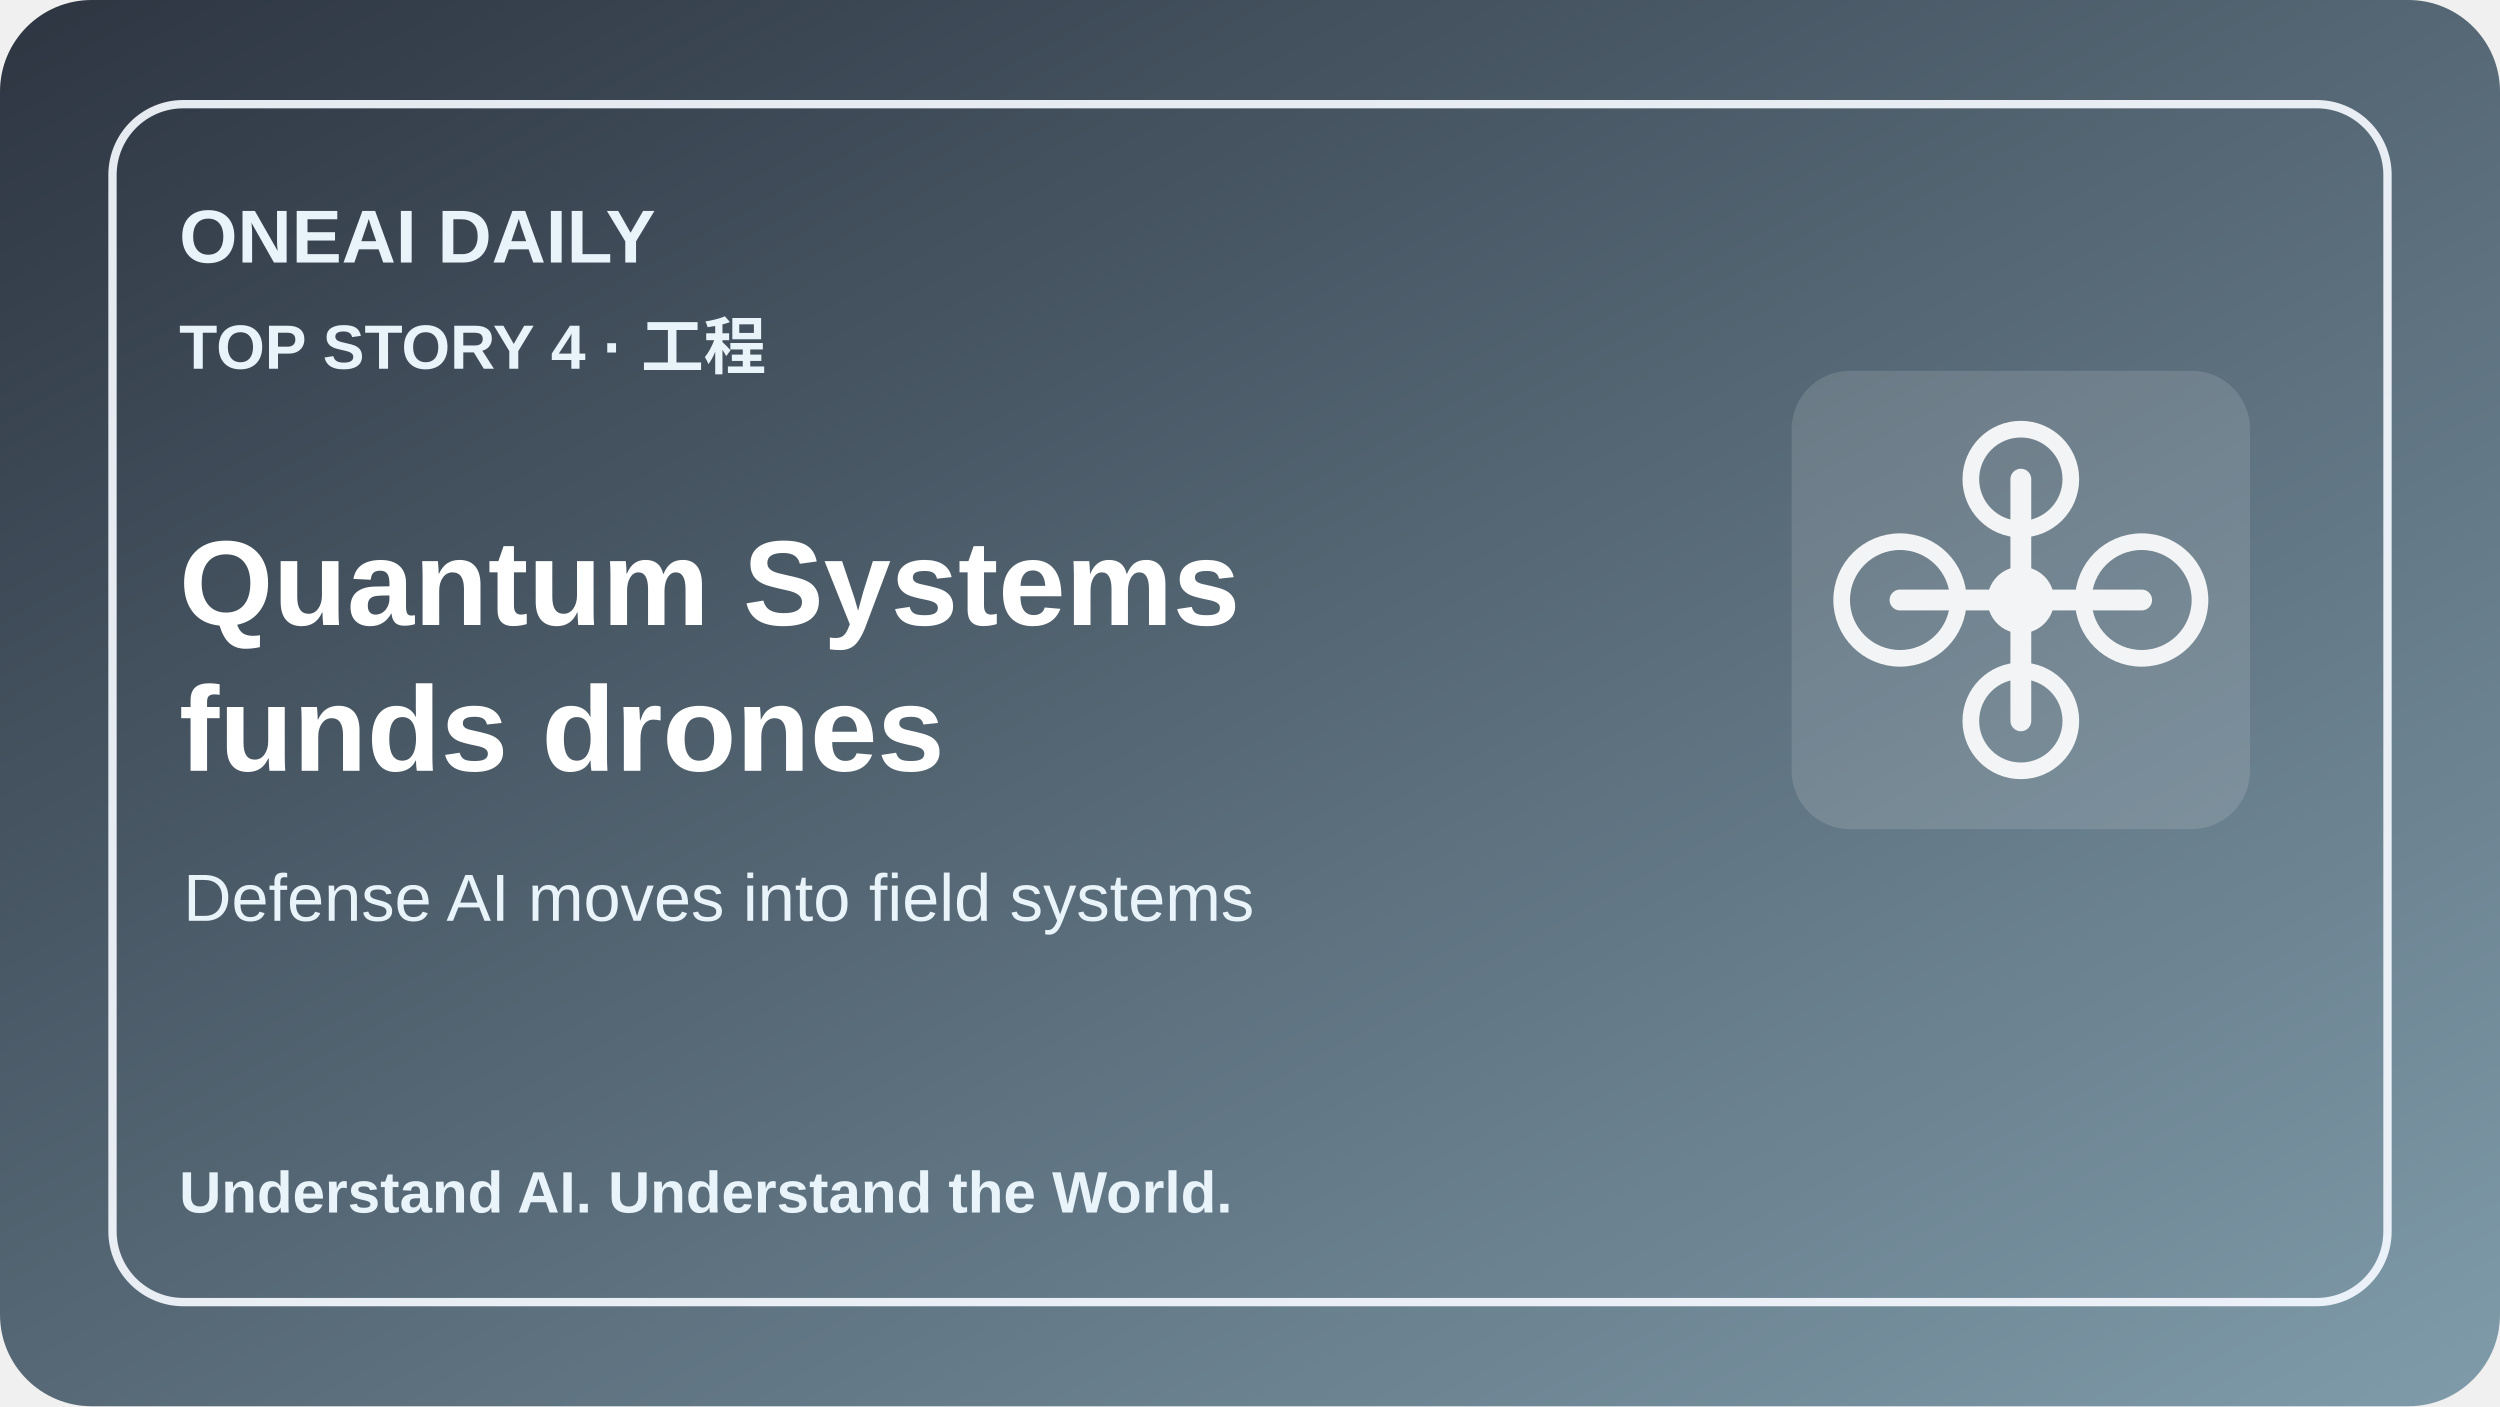
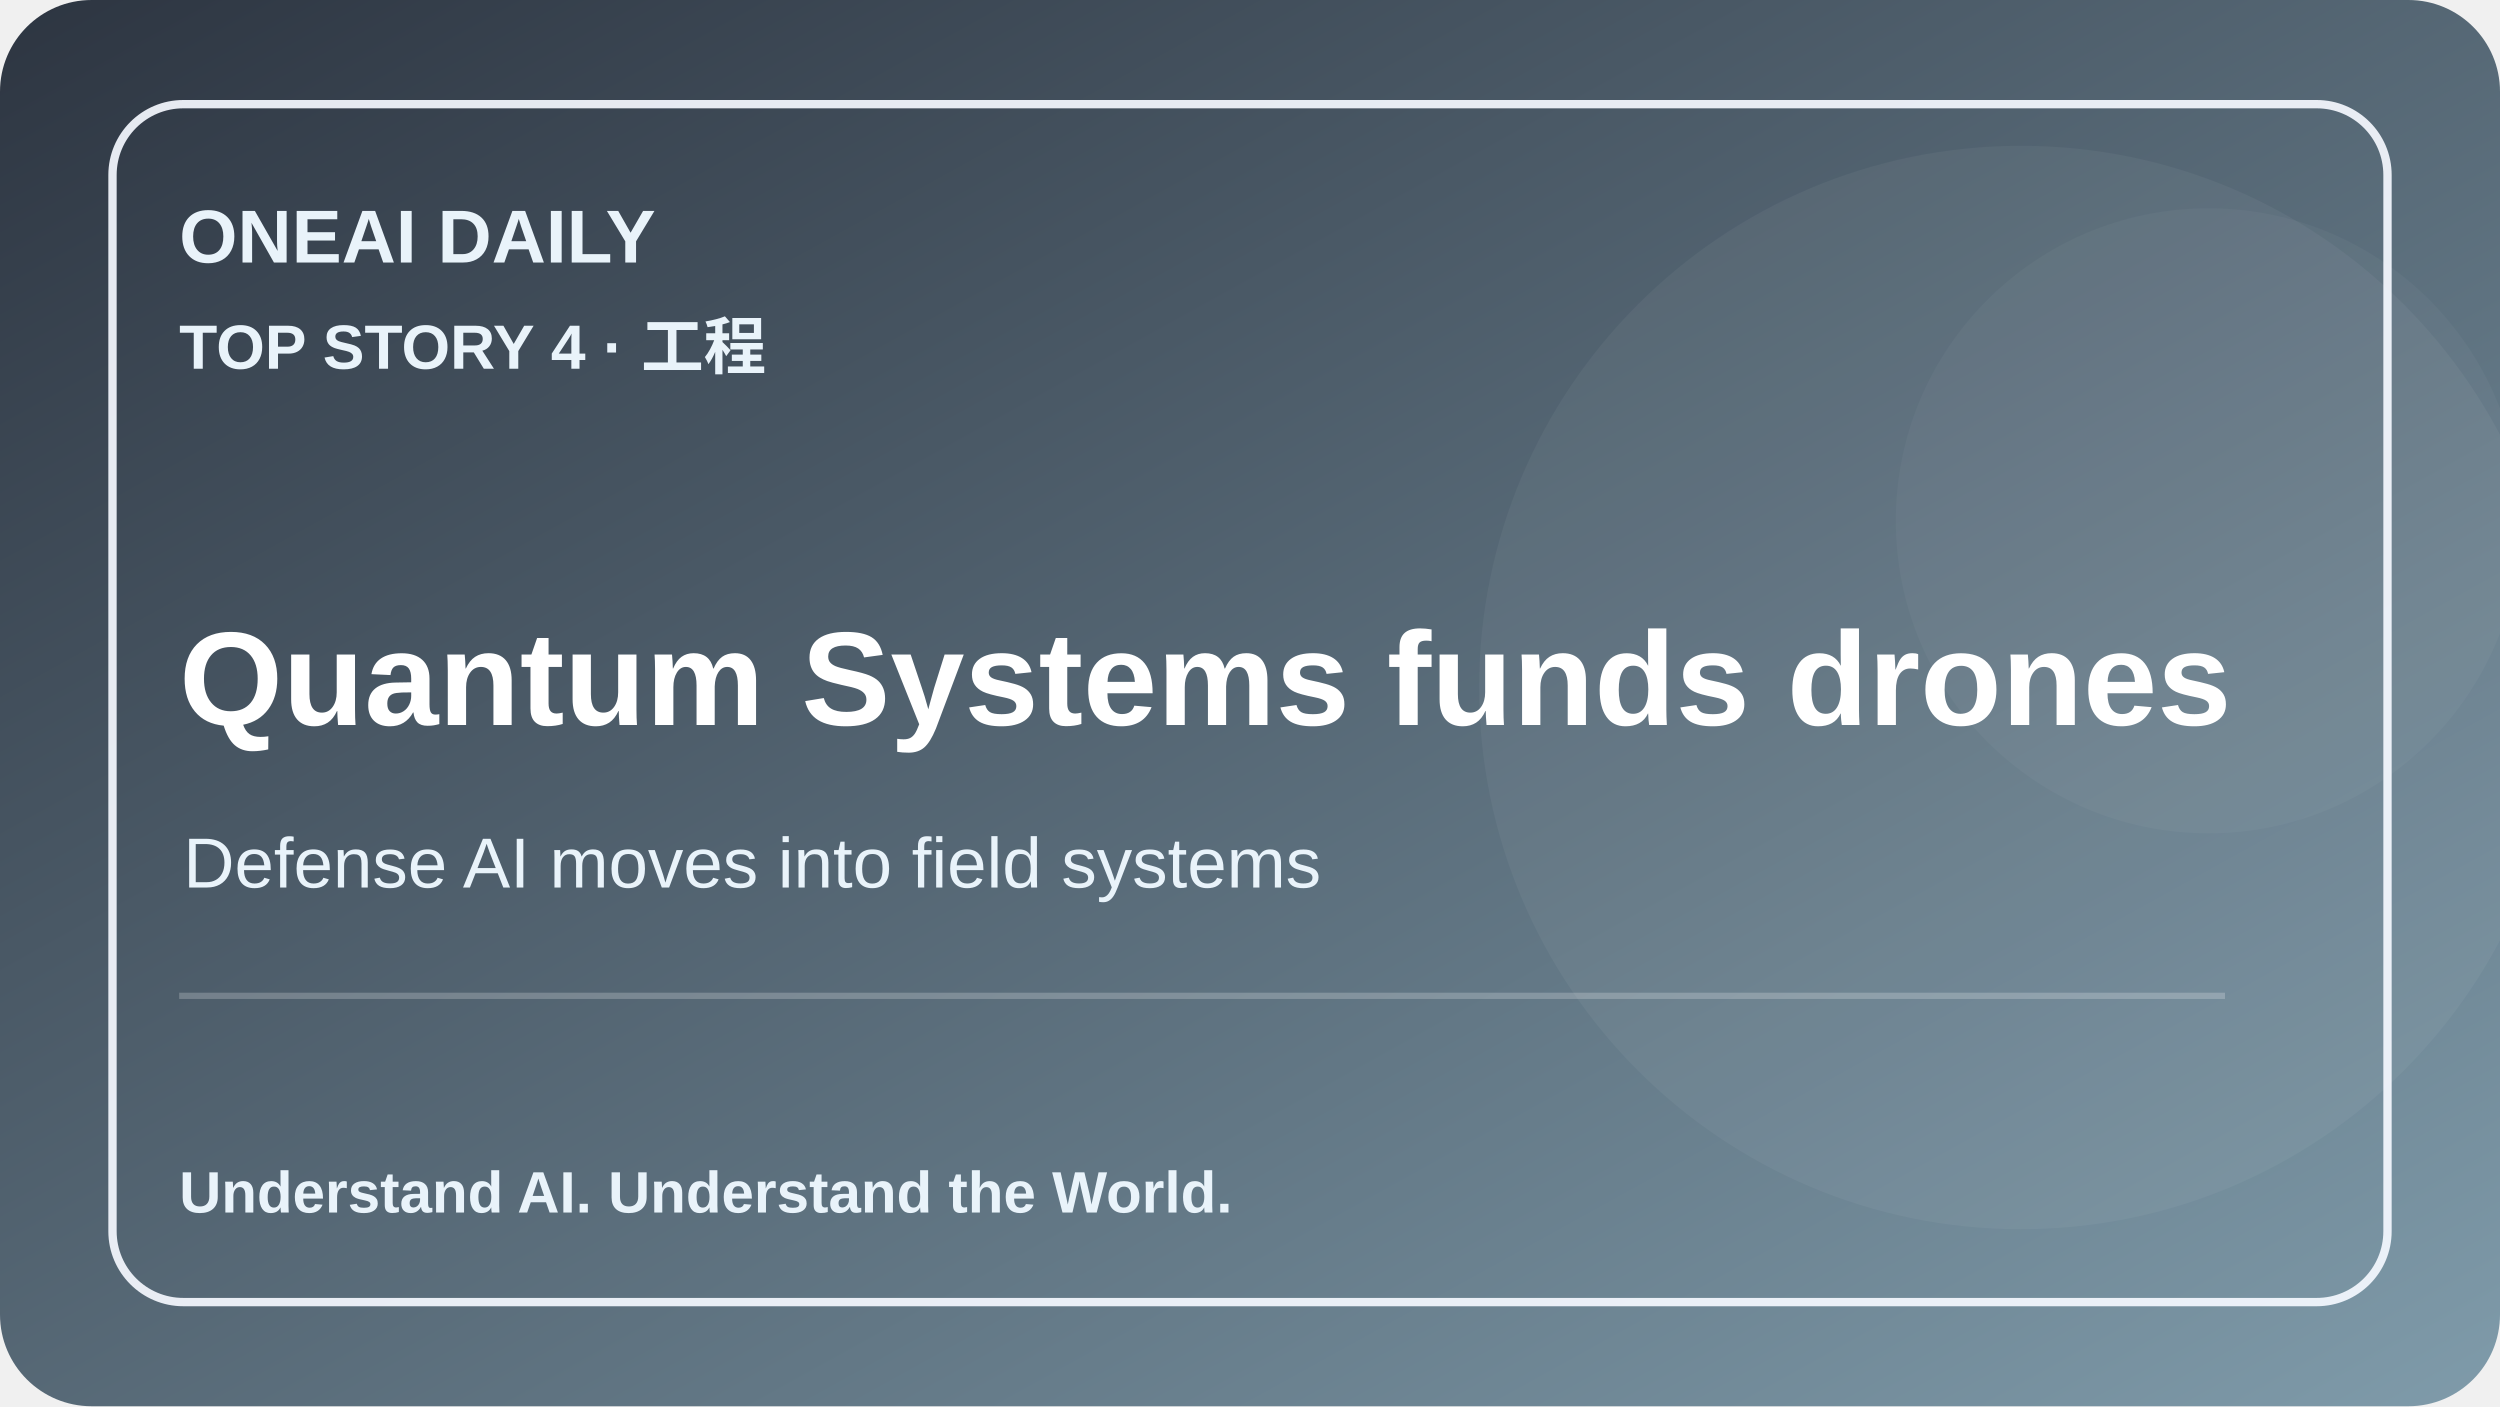
<svg xmlns="http://www.w3.org/2000/svg" width="1200" height="675" viewBox="0 0 1200 675" role="img" aria-label="Quantum Systems drones funding daily briefing card">
  <defs>
    <linearGradient id="g" x1="0" x2="1" y1="0" y2="1">
      <stop offset="0" stop-color="#2d3541" />
      <stop offset="1" stop-color="#7f9baa" />
    </linearGradient>
  </defs>
  <rect width="1200" height="675" rx="44" fill="url(#g)" />
+   <circle cx="970" cy="330" r="260" fill="#ffffff" opacity="0.045" />
+   <circle cx="1060" cy="250" r="150" fill="#ffffff" opacity="0.035" />
+   <path d="M86 478 H1068" stroke="#ffffff" stroke-width="3" opacity="0.22" />
  <rect x="54" y="50" width="1092" height="575" rx="34" fill="none" stroke="#f5f8ff" stroke-width="4" opacity="0.92" />
  <text x="86" y="126" font-family="Arial, 'Noto Sans CJK SC', sans-serif" font-size="36" font-weight="700" fill="#e9f3fa">ONEAI DAILY</text>
  <text x="86" y="177" font-family="Arial, 'Noto Sans CJK SC', sans-serif" font-size="30" font-weight="700" fill="#e9f3fa">TOP STORY 4 · 工程</text>
-   <text x="86" y="300" font-family="Arial, 'Noto Sans CJK SC', sans-serif" font-size="58" font-weight="800" fill="#ffffff">Quantum Systems</text>
-   <text x="86" y="370" font-family="Arial, 'Noto Sans CJK SC', sans-serif" font-size="58" font-weight="800" fill="#ffffff">funds drones</text>
-   <text x="88" y="442" font-family="Arial, 'Noto Sans CJK SC', sans-serif" font-size="32" fill="#e9f3fa">Defense AI moves into field systems</text>
-   <g transform="translate(860 178)" opacity="0.92">
-     <rect x="0" y="0" width="220" height="220" rx="28" fill="#ffffff" opacity="0.14" />
-     <path d="M52 110h116M110 52v116" stroke="#ffffff" stroke-width="10" stroke-linecap="round" />
-     <circle cx="52" cy="110" r="28" fill="none" stroke="#ffffff" stroke-width="8" />
-     <circle cx="168" cy="110" r="28" fill="none" stroke="#ffffff" stroke-width="8" />
-     <circle cx="110" cy="52" r="24" fill="none" stroke="#ffffff" stroke-width="8" />
-     <circle cx="110" cy="168" r="24" fill="none" stroke="#ffffff" stroke-width="8" />
-     <circle cx="110" cy="110" r="16" fill="#ffffff" />
-   </g>
+   <text x="86" y="348" font-family="Arial, 'Noto Sans CJK SC', sans-serif" font-size="64" font-weight="800" fill="#ffffff">Quantum Systems funds drones</text>
+   <text x="88" y="426" font-family="Arial, 'Noto Sans CJK SC', sans-serif" font-size="34" fill="#e9f3fa">Defense AI moves into field systems</text>
  <text x="86" y="582" font-family="Arial, 'Noto Sans CJK SC', sans-serif" font-size="28" font-weight="700" fill="#e9f3fa">Understand AI. Understand the World.</text>
</svg>
